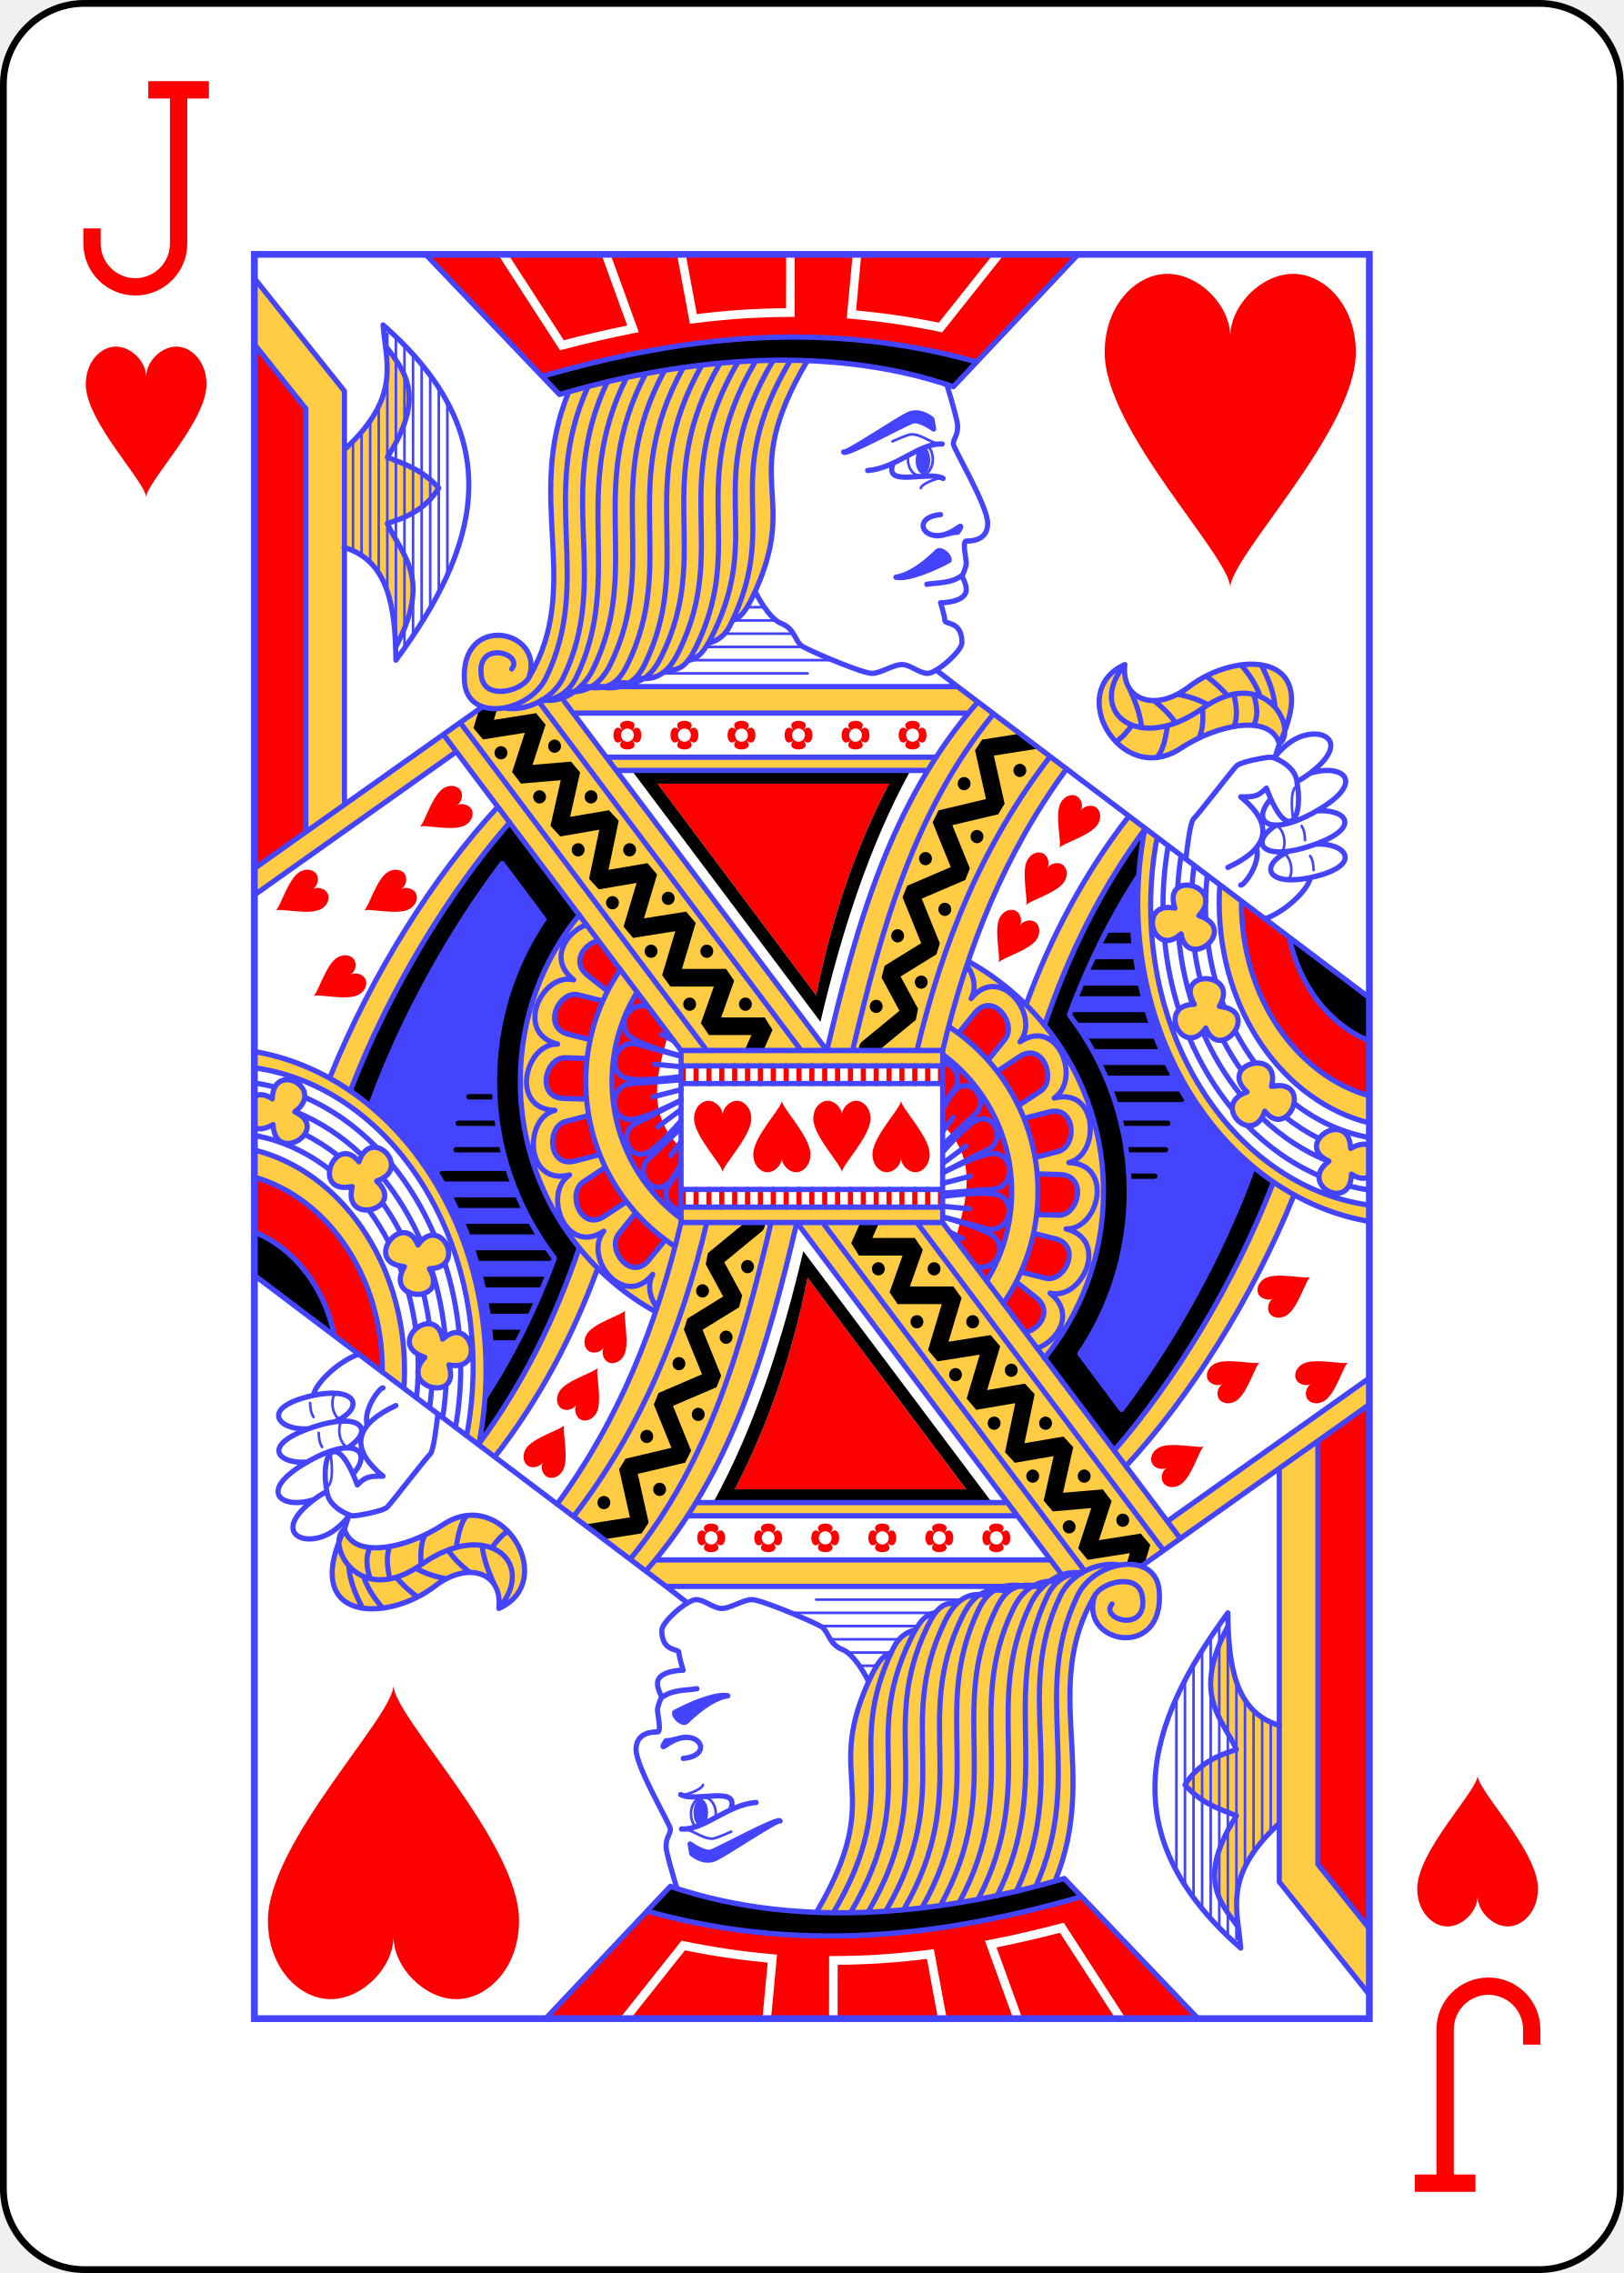
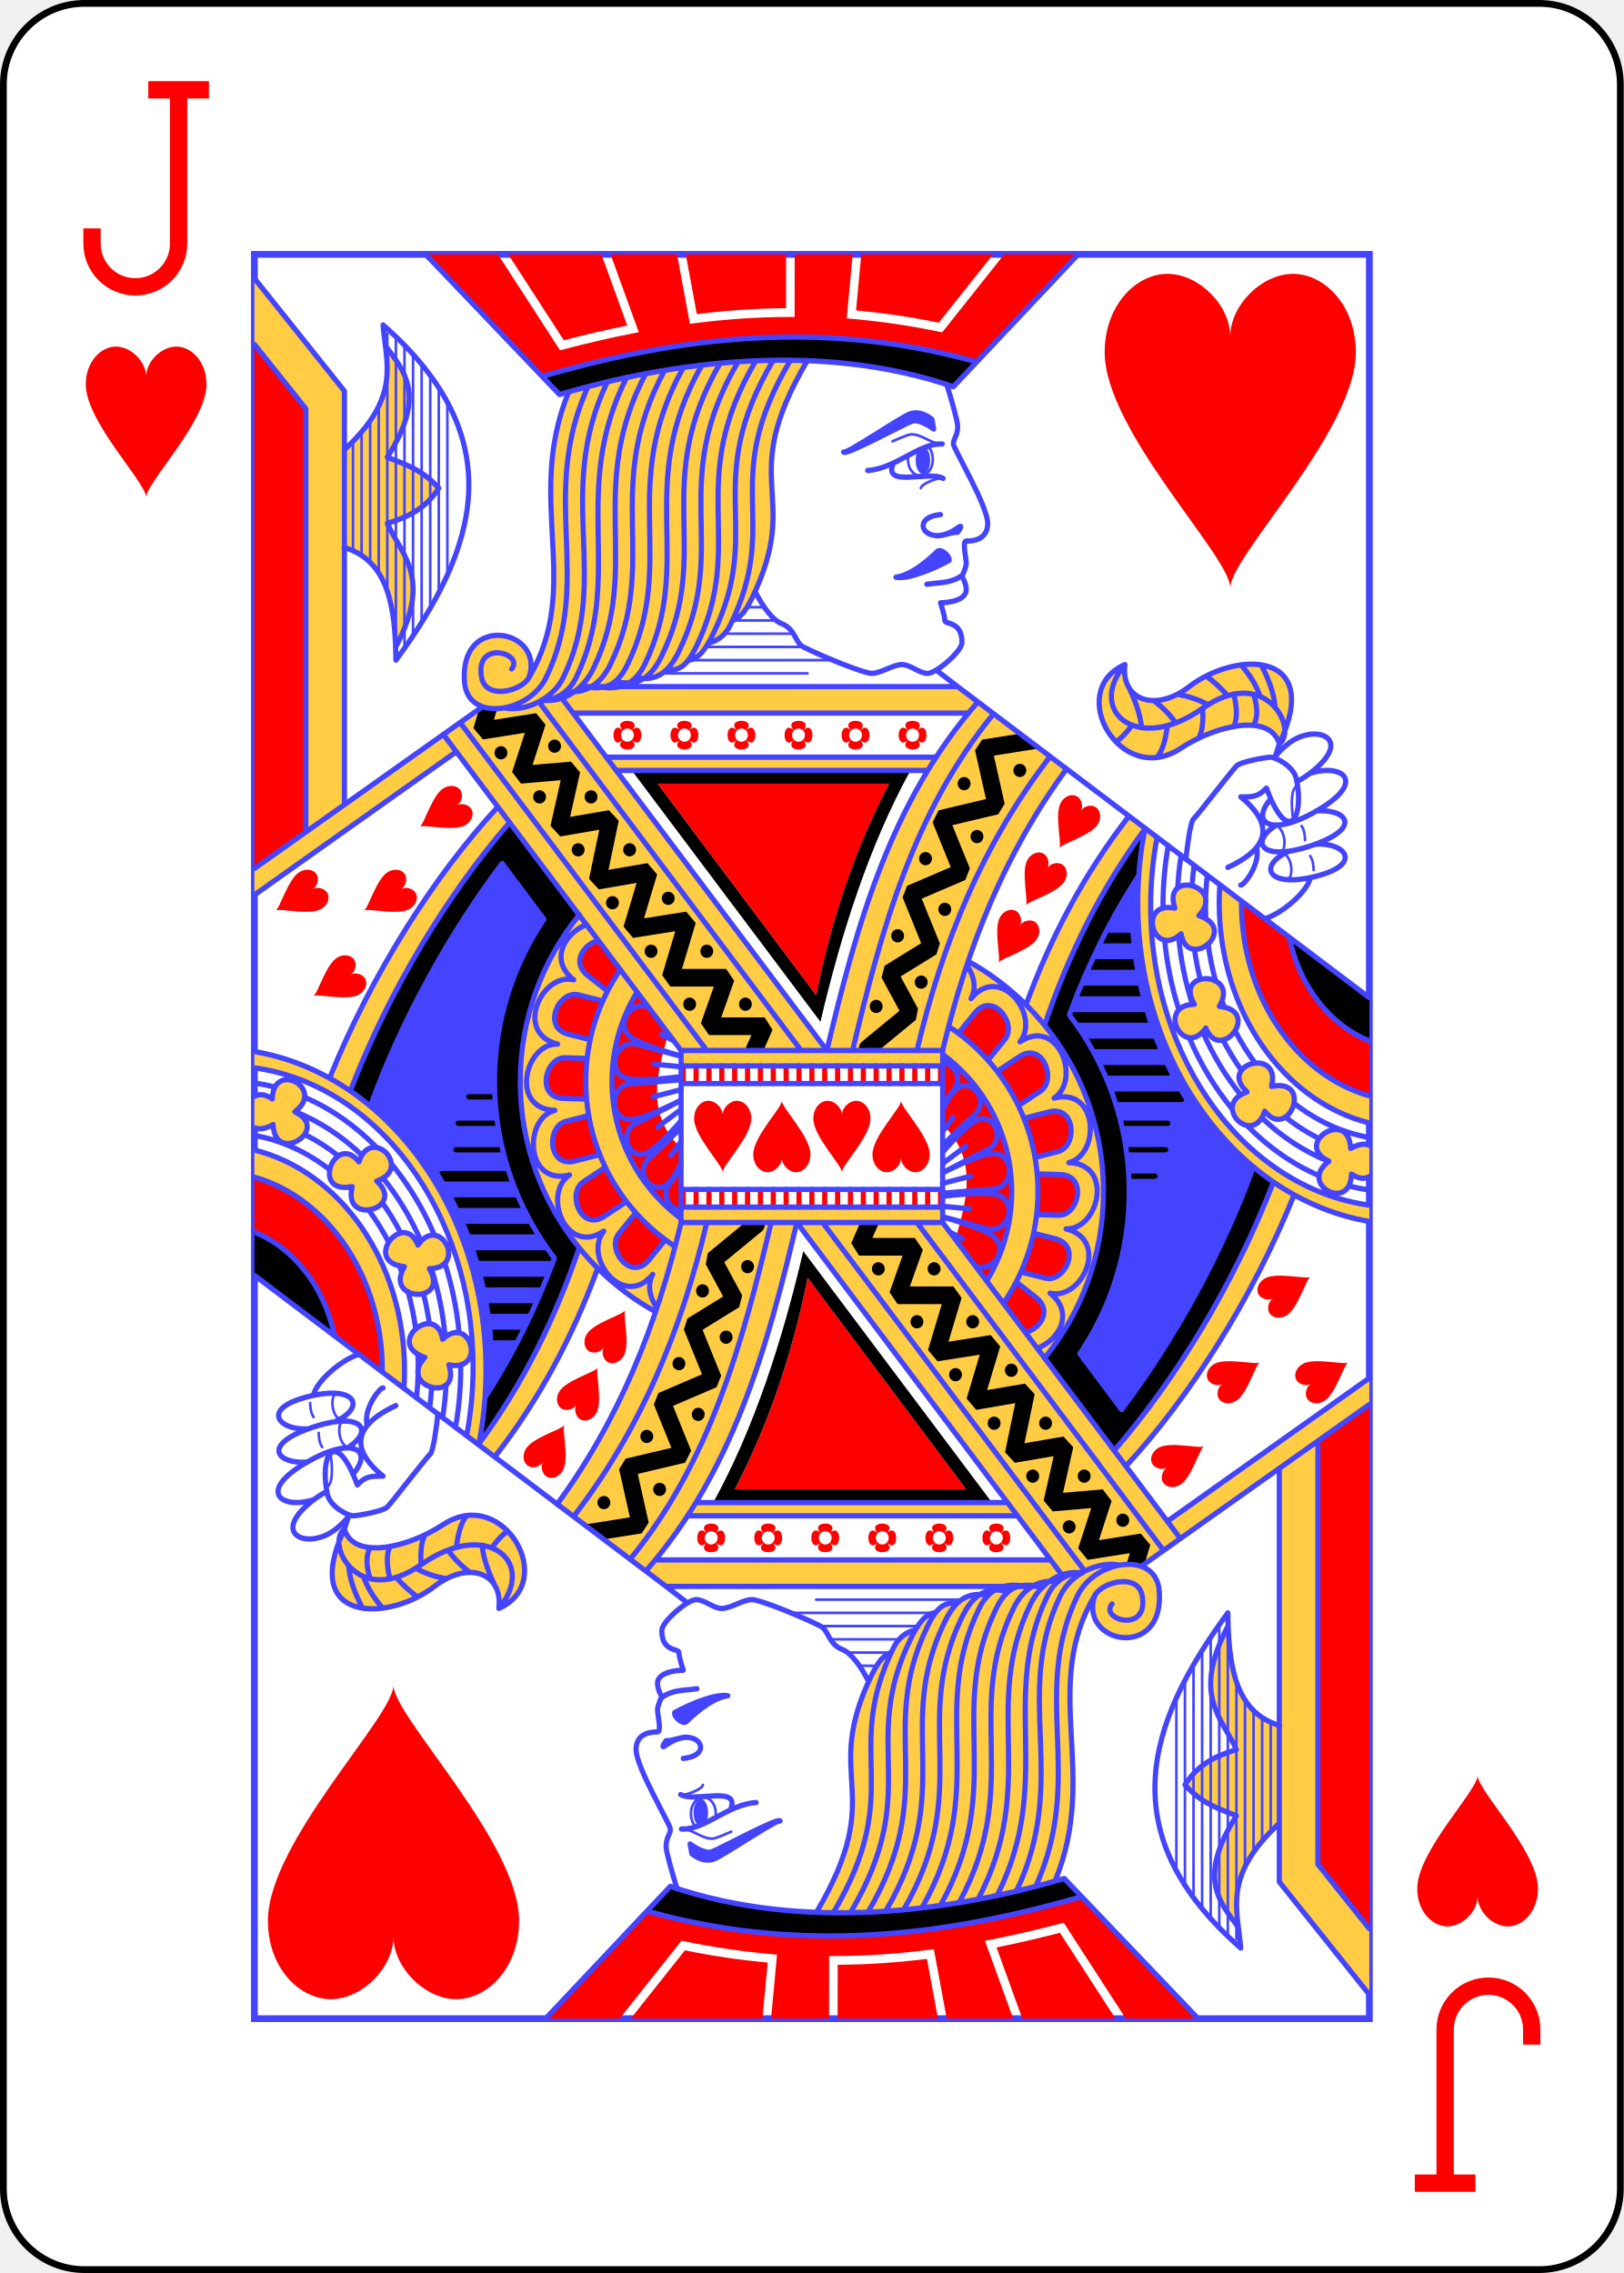
- <svg xmlns="http://www.w3.org/2000/svg" xmlns:xlink="http://www.w3.org/1999/xlink" class="card" face="JH" height="3.5in" preserveAspectRatio="none" viewBox="-120 -168 240 336" width="2.5in">
+ <svg xmlns="http://www.w3.org/2000/svg" xmlns:xlink="http://www.w3.org/1999/xlink" class="card jack" face="JH" height="3.5in" preserveAspectRatio="none" viewBox="-120 -168 240 336" width="2.5in">
  <defs>
+     <symbol id="SHJ" viewBox="-600 -600 1200 1200" preserveAspectRatio="xMinYMid">
+       <path d="M0 -300C0 -400 100 -500 200 -500C300 -500 400 -400 400 -250C400 0 0 400 0 500C0 400 -400 0 -400 -250C-400 -400 -300 -500 -200 -500C-100 -500 0 -400 -0 -300Z" fill="red" />
+     </symbol>
    <symbol id="VHJ" viewBox="-500 -500 1000 1000" preserveAspectRatio="xMinYMid">
      <path d="M50 -460L250 -460M150 -460L150 250A100 100 0 0 1 -250 250L-250 220" stroke="red" stroke-width="80" stroke-linecap="square" stroke-miterlimit="1.5" fill="none" />
-     </symbol>
-     <symbol id="SHJ" viewBox="-600 -600 1200 1200" preserveAspectRatio="xMinYMid">
-       <path d="M0 -300C0 -400 100 -500 200 -500C300 -500 400 -400 400 -250C400 0 0 400 0 500C0 400 -400 0 -400 -250C-400 -400 -300 -500 -200 -500C-100 -500 0 -400 -0 -300Z" fill="red" />
    </symbol>
    <symbol id="HJ6" preserveAspectRatio="none" viewBox="0 0 1300 2000">
      <path stroke="#44F" stroke-linecap="round" stroke-linejoin="round" stroke-width="3" fill="none" d="M115,211.838V336.035M125,201.17V341.484M135,188.605V349.318M145,171.893V361.475M155,90V382.195M165,93.402V455M175,103.035V446.279M185,113.461v318.725M195,124.77V417.176M205,137.234V400.865M215,151.24V383.217M225,167.818V363.498M1202,680c9.809,8.788 7.628,26.84 4,27M1194,649c9.809,8.788 7.628,26.84 4,27M1215,603c-9,5 -4,36 -4,36M1221,648c3.216,4.712 3.826,10.284 4,16M1231,682c3.216,4.712 3.826,10.284 4,16M804,254c-2.915,-2.551 -26.04,5.376 -27,11M803,214c-12,3 -23,-10 -37,-10 -4.123,0 -22,8 -22,8M785.397,217.99c3.635,2.779 5.514,8.267 5.603,14.51 0,10.217 -6.492,18.5 -14.5,18.5 -8.008,0 -14.5,-8.283 -14.5,-18.5 0,-1.545 0.148,-3.046 0.428,-4.48M594.212,400H574.713M608.169,415H557.677M627.874,430h-79.844M639.778,445H526.273M670,460H510M645,475H474.754" />
      <use xlink:href="#SHJ" height="100" width="100" transform="translate(546,1000)scale(1,0.972)rotate(0)translate(-50,-50)" />
      <use xlink:href="#SHJ" height="100" width="100" transform="translate(615,1000)scale(1,0.972)rotate(180)translate(-50,-50)" />
      <use xlink:href="#SHJ" height="75" width="75" transform="translate(883,776)scale(1,0.972)rotate(30)translate(-37,-37)" />
      <use xlink:href="#SHJ" height="75" width="75" transform="translate(915,711)scale(1,0.972)rotate(30)translate(-37,-37)" />
      <use xlink:href="#SHJ" height="75" width="75" transform="translate(954,646)scale(1,0.972)rotate(30)translate(-37,-37)" />
      <use xlink:href="#SHJ" height="75" width="75" transform="translate(220,633)scale(1,0.972)rotate(60)translate(-37,-37)" />
      <use xlink:href="#SHJ" height="75" width="75" transform="translate(155,728)scale(1,0.972)rotate(60)translate(-37,-37)" />
      <use xlink:href="#SHJ" height="75" width="75" transform="translate(52,728)scale(1,0.972)rotate(60)translate(-37,-37)" />
      <use xlink:href="#SHJ" height="75" width="75" transform="translate(96,825)scale(1,0.972)rotate(60)translate(-37,-37)" />
    </symbol>
    <symbol id="HJ5" preserveAspectRatio="none" viewBox="0 0 1300 2000">
      <path stroke="#44F" stroke-linecap="round" stroke-linejoin="round" stroke-width="6" fill="none" d="M497.5,1097.5v-195h305M497.537,920h304.598M497.742,940H802.545M497.5,902.5 220.251,544.105M527.5,902.5 239.883,530.703M637.5,902.5 332.043,507.64M667.5,902.5 360,505M843.545,507.421C742.264,619.634 702.256,759.866 667.5,902.5M861.602,521.114C769.05,630.934 730.857,765.611 697.5,902.5M927.767,569.282C849.253,668.405 802.427,779.685 772.5,902.5M947.112,583.064C874.973,678.686 831.048,785.345 802.5,902.5M1019.446,637.169C967.035,702.845 928.629,773.879 899.905,850.089M1038.706,650.958C986.6,719.514 949.095,793.764 921.435,873.508M832.604,801.554C926.414,852.124 990,950.023 990,1062.5c0,71.656 -25.807,137.396 -68.796,188.75M809.465,875.279c62.645,39.589 104.133,108.649 104.133,187.221 0,47.078 -14.894,90.741 -40.31,126.695M802.617,907.044c48.755,35.02 80.42,91.608 80.42,155.456 0,37.016 -10.643,71.591 -29.089,100.939M410.447,570H795.06M371.695,520H831.344M380,490h440l480,352.653M266.065,512.714 -6.0121561e-5,696.207M235.472,563.812 -1.1326293e-4,726.207M950.477,862.551C994.062,917.828 1020,987.19 1020,1062.5c0,67.984 -21.137,131.121 -57.313,183.425M1299.977,1096.3C1147.335,1070.987 1030,918.871 1030,735c0,-28.79 2.877,-56.801 8.315,-83.669M1299.997,984.664C1200.041,960.596 1124.931,857.962 1124.931,735c0,-6.74 0.226,-13.419 0.669,-20.028M1299.932,953.909C1214.423,930.36 1150.822,841.287 1150.822,735c0,-0.681 0,-1.361 0.01,-2.041M1299.986,891.586c-46.105,-17.787 -81.731,-62.149 -93.344,-117.406M1212.185,1066.42c-49.392,119.253 -123.424,231.132 -195.84,307.033M1188.142,1051.696c-45.752,115.83 -115.542,225.867 -185.645,304.261M1164.817,1034.294c-37.421,100.57 -93.69,197.776 -153.481,274.922M962.382,1246.096l48.757,63.385M1031.014,704.289c-33.188,49.72 -59.544,102.25 -80.73,157.52M422.639,585h362.262M1299.983,1077.842C1156.51,1058.675 1045,914.194 1045,738.805c0,-26.881 2.619,-53.037 7.572,-78.126M1059.399,741.109c0,-0.767 -0.01,-1.536 -0.01,-2.304 0,-23.564 2.119,-46.54 6.143,-68.676M1077.911,856.364c-8.199,-24.991 -13.861,-51.486 -16.611,-79.042M1140.318,969.093c-20.107,-23.635 -37.136,-50.952 -50.307,-81.03M1241.484,1044.486c-31.032,-13.014 -59.491,-32.494 -84.226,-57.078M1299.961,1060.643c-8.078,-1.138 -16.049,-2.695 -23.895,-4.651M1076.515,718.271c0.705,-12.565 2.052,-24.92 4.003,-37.022M1093.71,850.367c-8.155,-24.563 -13.696,-50.687 -16.218,-77.89M1150.033,952.845c-17.576,-21.101 -32.571,-45.235 -44.38,-71.68M1252.671,1028.253c-28.585,-11.096 -54.959,-27.99 -78.135,-49.511M1093.259,715.83c0.527,-7.843 1.323,-15.596 2.375,-23.247M1102.898,822.034c-2.874,-11.182 -5.185,-22.656 -6.892,-34.376M1150.821,924.939c-7.863,-10.799 -15.053,-22.307 -21.494,-34.431M1241.453,1002.431c-13.808,-6.724 -26.972,-14.931 -39.349,-24.455M1109.122,731.535c0.214,-9.441 0.844,-18.759 1.869,-27.929M1109.07,734.342c0.013,-0.937 0.03,-1.872 0.051,-2.807M1109.364,753.225c-0.215,-4.774 -0.325,-9.582 -0.325,-14.42 0,-1.491 0.01,-2.978 0.031,-4.463M1120.842,824.075c-3.907,-13.663 -6.901,-27.827 -8.896,-42.388M1131.024,853.653c-1.021,-2.518 -2.009,-5.058 -2.965,-7.619M1166.911,916.882c-8.722,-11.416 -16.618,-23.738 -23.575,-36.833M1189.878,942.971c-1.163,-1.145 -2.316,-2.305 -3.459,-3.477M1299.975,1001.212c-32.013,-5.54 -61.824,-19.135 -87.925,-38.996M1125.046,852.422c24.758,-39.989 -53.606,-42.759 -29.062,-2.32 -45.25,0.959 -12.431,62.742 13.338,26.872 16.589,40.725 65.921,-19.527 15.724,-24.551v0M1101.157,749.593c32.722,-33.783 -43.244,-53.216 -27.897,-8.47 -44.412,-8.721 -25.537,58.643 7.295,29.099 7.514,43.327 68.57,-5.007 20.602,-20.629v0M1185.914,943.233c11.993,-45.477 -63.761,-25.231 -28.472,6.272 -42.995,14.138 6.443,63.636 20.608,21.802 27.764,34.101 57.339,-37.936 7.864,-28.074v0M1300.135,1010.069c-5.027,-2.306 -12.268,-1.873 -21.939,3.425 -2.191,-46.981 -68.392,-4.957 -25.283,14.519 -36.78,26.376 25.223,58.779 26.195,14.622 8.812,5.811 15.89,5.757 20.947,2.654M802.345,1041.284C814.637,1035.196 839.543,1023.429 855,1020c31.902,-7.076 33.675,38.555 5,40 -14.795,0.745 -43.333,3.13 -57.139,4.316M802.259,1053.185 835,1045M803.002,1017.227c8.416,-9.361 23.833,-25.793 34.759,-33.279C861.51,967.674 877.964,1004.39 855,1015c-15.996,7.391 -51.487,25.46 -51.487,25.46M802.641,1030.533l26.991,-19.574M802.801,968.572c3.872,-6.98 7.984,-13.67 11.743,-18.34 18.053,-22.427 44.389,7.991 25.456,24.767 -9.832,8.712 -28.329,26.23 -37.107,34.582M802.562,994.168l11.982,-15.727M802.681,916.238c12.411,0.879 23.559,16.505 13.283,30.13 -3.496,4.635 -8.31,11.292 -13.193,18.135M803.208,1067.804c13.221,-1.659 41.624,-4.727 57.747,-2.804 32.447,3.87 19.033,47.521 -8.507,39.404 -12.405,-3.656 -35.107,-9.597 -49.603,-13.339M803.117,1079.149l30.698,2.832M802.825,1091.431c13.122,3.413 40.07,10.939 54.14,18.569 25.829,14.005 5.327,44.21 -15.498,37.286M811.199,1108.508l14.273,7.253M820.822,883.013 840,860c20.833,-25 50,12 35,30l-19.533,23.44M866.115,926.176l25.888,-16.661c27.365,-17.612 44.11,26.426 24.407,39.106l-25.561,16.451M897.437,979.424l28.981,-7.228c31.576,-7.875 33.267,39.208 10.533,44.878l-26.668,6.651M912.772,1042.408l26.792,0.774c32.529,0.939 21.451,46.732 -1.97,46.056l-25.527,-0.737M908.372,1109.736l25.375,6.172c31.621,7.691 11.251,50.174 -11.516,44.636l-28.376,-6.902M888.39,1164.961l23.151,17.706c19.226,14.704 4.377,35.449 -12.153,39.257M830.621,805.888c8.311,11.194 11.712,25.644 4.933,37.823 33.98,-40.776 81.551,19.572 57.086,48.931 44.633,-28.725 71.944,43.101 39.808,63.783 51.501,-12.844 54.259,63.95 17.179,73.198 53.056,1.532 34.986,76.221 -3.214,75.118 51.574,12.544 18.351,81.835 -18.782,72.803 29.402,22.486 9.944,53.634 -14.821,62.553M-4.1946769e-5,27.174 105,155v468.153M-2.8273735e-4,101.956 60,175v479.351M105.543,220.9C171.888,160.995 153.134,122.459 150,80 301.153,208.774 259.829,334.773 165,460 164.269,400.691 156.82,347.161 104.534,332.203M153.067,103.994C175.411,132.999 200.6,160.301 155,230c20.188,7.868 40.478,13.66 60,35 -15.899,24.348 -37.565,33.206 -60,40 17.25,36.869 52.183,61.332 9.939,139.946M1086.039,685.554c1.723,-14.747 5.189,-42.096 8.961,-45.554 5.241,-4.806 44.331,-54.331 50,-60 5,-5 35,-10 40,-10 5,0 26.73,9.531 30,25 9.58,45.312 -10.243,75.366 -35,10 -10,10 -15,10 -30,10 42.719,33.895 28.888,60.209 -15,80M1189.832,569.83c3.706,-4.796 8.718,-9.813 15.168,-14.83 30.749,-23.916 77.015,-7.611 30,30 -6.876,5.501 -13.279,9.583 -19.093,12.442M1230.967,588.235c37.403,-11.47 66.809,9.201 8.431,42.197 -55.596,31.424 -78.104,13.095 -54.412,-13.083M1238.093,630.92c34.281,-2.653 54.672,18.516 -2.566,38.272 -59.976,20.701 -76.954,-1.871 -43.853,-22.363M1237.496,668.581c34.149,-2.052 55.895,22.657 0.33,36.419 -57.162,14.158 -68.359,-12.308 -31.514,-28.411M1177.822,753.311c22.272,-6.892 50.557,-31.936 53.306,-46.624M1168.572,672.596C1173.451,691.931 1152.688,716.343 1150,715M1015,465c-5,40 35,55 75,25 53.815,-40.361 157.09,-42.075 105,65 -10,-35 -72.804,-22.126 -115,5 -70,45 -135,-65 -65,-95v0M1015,465c-45.453,52.655 14.216,101.957 90,50 74.272,-50.92 112.522,23.688 90,40l-5,15M1173.827,465.278c8.656,16.019 15.13,32.113 16.274,48.388M1150.351,465.31c9.92,11.142 17.946,22.907 22.308,35.877M1109.891,477.966c9.181,6.823 17.741,14.141 24.698,22.411M1076.353,498.61c12.964,2.473 25.084,6.156 35.631,12.093M1049.006,506.018c9.893,7.502 18.578,15.684 25.119,25.074M1019.799,491.34c7.391,15.133 13.117,30.231 14.738,45.244M1165.015,533.965c5.593,-10.021 4.31,-21.725 0.053,-35.11M1141.958,535.465c4.67,-10.081 3.388,-22.601 0.018,-37.077M1101.143,548.336c4.647,-8.761 5.254,-20.122 4.457,-33.296M1052.281,570.456c7.156,-8.408 10.151,-21.051 12.291,-36.07M1004.527,552.513c6.741,-4.077 12.714,-10.692 18.646,-18.784M807.137,147.068C812.881,165.269 820,189.034 820,195c0,11.18 -5,13.128 -5,20 0,5 40,70 40,90 0,20 -20,20 -25,20 -5,0 0,20 0,25 0,5 -5,15 -5,15 0,0 5,7.929 5,15 0,15 -30,15 -30,15 0,0 5,15 5,20 0,5 20,0 20,25 0,10 -30,35 -40,35 -10,0 -20,-10 -30,-10 -10,0 -25,10 -35,10 -10,0 -61.026,-20.513 -80,-30 -10,-5 -8.577,-19.972 -25.6,-26.568 -10.395,-4.028 -21.739,-19.195 -30.499,-36.124M800,295c-39.021,3.503 -15.755,40.282 20,15 8.165,-5.773 0,5 0,5 -9.083,0 -18.017,4.731 -25,4M748,366c20.005,-2.569 42.801,-23.897 48,-29 4.093,-4.017 14.922,4.34 14,10 -19.782,10.298 -48.043,21.628 -62,19M784,374c14.112,-2.18 28.148,-0.782 41,-10M687,224c2.047,3.471 65.668,-38.846 77,-43 13.905,-5.097 26.594,6.692 26,6l2,11c0,0 -16.409,-11.864 -25,-9 -9,3 -78.944,40.146 -80,35v0M715,245c33.347,-2.168 60.226,-31.538 87,-30M744.96,236.788C732.526,265.243 785.724,244.615 803,254M820,490 795.107,471.33M366.449,156.054C314.555,278.493 383.861,375.085 320,480c-9.532,15.66 -50,25 -55,0 -8.825,-44.126 50.246,-27.892 35,-10M388.831,150.202C331.019,274.733 395.788,368.424 340,480c-20,40 -91.159,51.01 -95,5 -6.657,-79.736 95,-60 75,-5M411.713,144.176C348.907,271.727 416.684,366.631 360,480c-12.344,24.689 -44.178,38.333 -67.644,34.343M434.146,139.286C366.706,269.312 432.407,365.187 375,480c-8.547,17.094 -22.772,24.414 -38.504,25.976M456.348,135.077C385.291,266.556 453.018,353.963 395,470c-12.344,24.689 -36.535,38.99 -60,35M478.348,131.421C404.032,264.677 473.553,347.894 415,465c-11.864,23.728 -30.051,33.243 -52.279,30.405M500.279,128.004C422.838,263.261 494.052,346.896 435,465c-12.344,24.689 -26.535,28.99 -50,25M521.683,125.573C441.982,262.263 514.405,346.19 455,465c-12.344,24.689 -31.535,28.99 -55,25M543.015,123.306C461.18,261.181 534.732,335.535 475,455c-12.344,24.689 -26.535,33.99 -50,30M563.984,121.683C480.602,260.56 554.966,330.067 495,450c-12.344,24.689 -26.535,33.99 -50,30M584.581,120.692C500.248,260.213 575.109,324.783 515,445c-10.357,20.714 -18.493,27.076 -34.703,26.232M605,120c-85,140 -9.792,189.584 -70,310 -9.215,18.429 -16.672,28.284 -29.621,30.438M625,120c-85,140 -9.792,179.584 -70,300 -6.153,12.306 -15.249,18.305 -25.732,20.732M644.623,120.621C560.237,260.029 640.119,269.762 580,390c-7.445,14.891 -13.743,22.365 -22.718,25.077M335.618,138.234C473.659,99.833 647.925,69.077 841.926,121.819M199.648,1.2820655e-4 355.703,158.855C484.175,122.112 658.575,97.858 815,150L960.455,-4.1127205e-4" />
    </symbol>
    <symbol id="HJ4" preserveAspectRatio="none" viewBox="0 0 1300 2000">
      <path fill="black" d="M632.881,93.754C522.32,93.231 421.894,114.266 335.619,138.322l20.084,20.533C484.175,122.112 658.575,97.858 815,150l26.967,-28.018C769.201,102.143 699.217,94.068 632.881,93.754Zm-366.957,418.852 -3.684,2.355 -6.799,22.098 11.08,12.824 48.814,-7.51 -14.822,44.465 10.316,13.127 46.346,-3.861 -11.92,51.648 11.389,12.111 45.498,-7.582 -11.92,55.623 11.422,11.959 44.039,-7.34 -15.242,49.535 11.08,12.824 49.227,-7.574 -15.307,49.75L485,830h50.723L520.602,871.582 530,885h49.471l-7.816,17.195 21.777,0.42 10.672,-23.477L595,865H544.277L559.398,823.418 550,810h-51.459l16.018,-52.059 -11.08,-12.824 -49.227,7.574 15.307,-49.75 -11.203,-12.805 -45.498,7.582 11.92,-55.623 -11.422,-11.959 -45.25,7.541 11.639,-50.43 -10.574,-12.213 -44.889,3.74 15.205,-45.613 -11.008,-13.045 -49.227,7.574 3.77,-12.25zm627.301,30.627 -44.746,6.885 -8.223,12.131 12.752,55.256 -55.256,12.752 -6.982,13.59 21.154,50.77 -50.77,21.154 -5.385,13.076 21.676,52.025 -42.59,25.555 -3.598,13.43 20.896,37.615 -43.4,34.721c-3.111,2.398 -4.416,6.261 -3.707,9.861l22.803,0.473 43.396,-34.717 2.496,-12.664 -20.303,-36.547 41.705,-25.023 4.086,-12.42 -21.154,-50.77 50.77,-21.154 5.385,-13.076 -20.447,-49.072 53.465,-12.338 7.496,-11.992 -12.578,-54.506 52.484,-8.076zM350,550a7.5,7.5 0 0 0 -7.5,7.5 7.5,7.5 0 0 0 7.5,7.5 7.5,7.5 0 0 0 7.5,-7.5 7.5,7.5 0 0 0 -7.5,-7.5zm-62.5,7.5a7.5,7.5 0 0 0 -7.5,7.5 7.5,7.5 0 0 0 7.5,7.5 7.5,7.5 0 0 0 7.5,-7.5 7.5,7.5 0 0 0 -7.5,-7.5zm605,20a7.5,7.5 0 0 0 -7.5,7.5 7.5,7.5 0 0 0 7.5,7.5 7.5,7.5 0 0 0 7.5,-7.5 7.5,7.5 0 0 0 -7.5,-7.5zM440,585 660,870C684.379,769.032 716.858,670.131 765,585Zm387.5,7.5a7.5,7.5 0 0 0 -7.5,7.5 7.5,7.5 0 0 0 7.5,7.5 7.5,7.5 0 0 0 7.5,-7.5 7.5,7.5 0 0 0 -7.5,-7.5zM470,600h270c-40,75 -67.501,154.549 -85,240zm-137.5,7.5a7.5,7.5 0 0 0 -7.5,7.5 7.5,7.5 0 0 0 7.5,7.5 7.5,7.5 0 0 0 7.5,-7.5 7.5,7.5 0 0 0 -7.5,-7.5zm60,0a7.5,7.5 0 0 0 -7.5,7.5 7.5,7.5 0 0 0 7.5,7.5 7.5,7.5 0 0 0 7.5,-7.5 7.5,7.5 0 0 0 -7.5,-7.5zm646.01,43.645C986.6,719.514 949.094,793.765 921.199,873.486 964.096,924.86 990,990.71 990,1062.5c0,71.656 -25.806,137.396 -68.666,188.766l80.898,104.387c70.368,-78.089 140.157,-188.125 185.936,-304.125 -8.049,-5.395 -15.882,-11.065 -23.428,-17.227 -37.346,100.564 -93.612,197.77 -153.502,275.049l-48.703,-63.338C998.863,1193.622 1020,1130.484 1020,1062.5c0,-4.859 -0.112,-9.692 -0.326,-14.5H1050a3,3 0 1 0 0,-6h-30.65c-0.51,-8.084 -1.33,-16.084 -2.428,-24H1062.5a3,3 0 1 0 0,-6h-46.465c-1.28,-8.1 -2.853,-16.106 -4.727,-24H1065a3,3 0 1 0 0,-6h-55.182c-1.829,-7.093 -3.889,-14.097 -6.182,-21H1080a6.001,6.001 0 0 0 4.396,-1.834c-2.162,-3.343 -4.264,-6.739 -6.33,-10.166h-78.68c-2.293,-6.086 -4.769,-12.087 -7.414,-18H1065a6.001,6.001 0 0 0 2.568,-0.545c-2,-3.775 -3.94,-7.594 -5.826,-11.455h-75.436c-3.036,-6.105 -6.254,-12.109 -9.658,-18h76.848c-1.696,-3.961 -3.331,-7.962 -4.908,-12h-79.219c-3.905,-6.137 -8.019,-12.135 -12.316,-18h84.978c-1.337,-3.965 -2.6,-7.972 -3.822,-12h-86.6c2.314,-6.035 4.68,-12.038 7.121,-18h74.453c-1.013,-3.974 -1.972,-7.973 -2.873,-12h-66.547c2.582,-6.036 5.224,-12.039 7.945,-18h54.992c-0.71,-3.978 -1.367,-7.978 -1.967,-12h-47.416c2.878,-6.037 5.824,-12.04 8.855,-18h36.262c-0.422,-3.982 -0.79,-7.982 -1.103,-12h-28.904c11.729,-22.086 24.556,-43.65 38.629,-64.703 1.34,-18.056 3.772,-35.746 7.453,-53.152zM842.5,652.5a7.5,7.5 0 0 0 -7.5,7.5 7.5,7.5 0 0 0 7.5,7.5 7.5,7.5 0 0 0 7.5,-7.5 7.5,7.5 0 0 0 -7.5,-7.5zm-465,15a7.5,7.5 0 0 0 -7.5,7.5 7.5,7.5 0 0 0 7.5,7.5 7.5,7.5 0 0 0 7.5,-7.5 7.5,7.5 0 0 0 -7.5,-7.5zm60,0a7.5,7.5 0 0 0 -7.5,7.5 7.5,7.5 0 0 0 7.5,7.5 7.5,7.5 0 0 0 7.5,-7.5 7.5,7.5 0 0 0 -7.5,-7.5zm345,10a7.5,7.5 0 0 0 -7.5,7.5 7.5,7.5 0 0 0 7.5,7.5 7.5,7.5 0 0 0 7.5,-7.5 7.5,7.5 0 0 0 -7.5,-7.5zm-300,45a7.5,7.5 0 0 0 -7.5,7.5 7.5,7.5 0 0 0 7.5,7.5 7.5,7.5 0 0 0 7.5,-7.5 7.5,7.5 0 0 0 -7.5,-7.5zm-65,5a7.5,7.5 0 0 0 -7.5,7.5 7.5,7.5 0 0 0 7.5,7.5 7.5,7.5 0 0 0 7.5,-7.5 7.5,7.5 0 0 0 -7.5,-7.5zM805,735a7.5,7.5 0 0 0 -7.5,7.5 7.5,7.5 0 0 0 7.5,7.5 7.5,7.5 0 0 0 7.5,-7.5 7.5,7.5 0 0 0 -7.5,-7.5zm-55,30a7.5,7.5 0 0 0 -7.5,7.5 7.5,7.5 0 0 0 7.5,7.5 7.5,7.5 0 0 0 7.5,-7.5 7.5,7.5 0 0 0 -7.5,-7.5zm456.824,9.256c11.444,55.19 47.068,99.532 93.176,117.316V842.658c-31.005,-22.779 -62.007,-45.556 -93.176,-68.402zM462.5,782.5a7.5,7.5 0 0 0 -7.5,7.5 7.5,7.5 0 0 0 7.5,7.5 7.5,7.5 0 0 0 7.5,-7.5 7.5,7.5 0 0 0 -7.5,-7.5zm65,0a7.5,7.5 0 0 0 -7.5,7.5 7.5,7.5 0 0 0 7.5,7.5 7.5,7.5 0 0 0 7.5,-7.5 7.5,7.5 0 0 0 -7.5,-7.5zm250,35a7.5,7.5 0 0 0 -7.5,7.5 7.5,7.5 0 0 0 7.5,7.5 7.5,7.5 0 0 0 7.5,-7.5 7.5,7.5 0 0 0 -7.5,-7.5zm-270,25a7.5,7.5 0 0 0 -7.5,7.5 7.5,7.5 0 0 0 7.5,7.5 7.5,7.5 0 0 0 7.5,-7.5 7.5,7.5 0 0 0 -7.5,-7.5zm65,0a7.5,7.5 0 0 0 -7.5,7.5 7.5,7.5 0 0 0 7.5,7.5 7.5,7.5 0 0 0 7.5,-7.5 7.5,7.5 0 0 0 -7.5,-7.5zM725,845a7.5,7.5 0 0 0 -7.5,7.5 7.5,7.5 0 0 0 7.5,7.5 7.5,7.5 0 0 0 7.5,-7.5 7.5,7.5 0 0 0 -7.5,-7.5z" />
    </symbol>
    <symbol id="HJ3" preserveAspectRatio="none" viewBox="0 0 1300 2000">
      <path fill="#44F" d="M1011.237,1309.349l-48.703,-63.338C998.863,1193.621 1020,1130.484 1020,1062.5 1020,987.19 994.062,917.828 950.38,862.18 971.47,806.539 997.826,754.009 1031.065,704.168 1030.377,714.251 1030,724.574 1030,735c0,123.54 52.969,232.746 134.421,299.04 -37.026,100.824 -93.294,198.03 -153.184,275.308zM748,366c20.005,-2.569 42.801,-23.897 48,-29 4.093,-4.017 14.922,4.34 14,10 -19.782,10.298 -48.043,21.628 -62,19M687,224c2.047,3.471 65.668,-38.846 77,-43 13.905,-5.097 26.594,6.692 26,6l2,11c0,0 -16.409,-11.864 -25,-9 -9,3 -78.944,40.146 -80,35zM788,233.5a8.5,15.5 0 0 1 -8.5,15.5 8.5,15.5 0 0 1 -8.5,-15.5 8.5,15.5 0 0 1 8.5,-15.5 8.5,15.5 0 0 1 8.5,15.5z" />
    </symbol>
    <symbol id="HJ2" preserveAspectRatio="none" viewBox="0 0 1300 2000">
      <path fill="red" d="M199.648,0 355.703,158.855C484.175,122.112 658.575,97.858 815,150L960.455,0h-86.256l-72.256,88.408 -2.959,-0.604C763.777,80.62 729.266,75.896 695.65,72.996L690.621,72.562 697.58,0h-67.604l-0.084,70.975 -4.998,-0.006c-38.885,-0.036 -76.4,2.699 -112.475,7.174L507.771,78.721 492.77,0h-77.479l32.893,88.25 -5.828,1.102C413.491,94.812 385.997,101.171 359.809,107.875l-3.436,0.881L283.979,0Zm96.344,0 64.801,97.352c23.534,-5.972 48.189,-11.616 73.916,-16.621L404.617,0Zm206.957,0 12.902,67.705c33.443,-3.997 68.149,-6.47 104.053,-6.654L619.977,0Zm204.674,0 -6.092,63.533c31.424,2.872 63.623,7.331 96.459,13.91L861.283,0ZM0,101.957V696.488L60,654.352V175Zm434.898,426.797c-6.16,0 -12.292,3.65 -5.287,10.936a7.5,7.5 0 0 1 5.287,-2.186 7.5,7.5 0 0 1 5.287,2.188c7.006,-7.286 0.873,-10.938 -5.287,-10.938zm5.287,10.938c-0.102,0.106 -0.179,0.205 -0.287,0.312 0.108,-0.108 0.208,-0.185 0.314,-0.287a7.5,7.5 0 0 0 -0.027,-0.025zm0.027,0.025a7.5,7.5 0 0 1 2.186,5.287 7.5,7.5 0 0 1 -2.188,5.287c14.572,14.012 14.573,-24.584 0.002,-10.574zm-0.002,10.574c-0.106,-0.102 -0.205,-0.179 -0.312,-0.287 0.108,0.108 0.185,0.208 0.287,0.314a7.5,7.5 0 0 0 0.025,-0.027zm-0.025,0.027a7.5,7.5 0 0 1 -5.287,2.186 7.5,7.5 0 0 1 -5.287,-2.188c-14.012,14.572 24.584,14.573 10.574,0.002zm-10.574,-0.002c0.102,-0.106 0.179,-0.205 0.287,-0.312 -0.108,0.108 -0.208,0.185 -0.314,0.287a7.5,7.5 0 0 0 0.027,0.025zm-0.027,-0.025a7.5,7.5 0 0 1 -2.186,-5.287 7.5,7.5 0 0 1 2.188,-5.287c-14.572,-14.012 -14.573,24.584 -0.002,10.574zm0.002,-10.574c0.106,0.102 0.205,0.179 0.312,0.287 -0.108,-0.108 -0.185,-0.208 -0.287,-0.314a7.5,7.5 0 0 0 -0.025,0.027zm71.816,-10.963c-6.16,0 -12.292,3.65 -5.287,10.936a7.5,7.5 0 0 1 5.287,-2.186 7.5,7.5 0 0 1 5.287,2.188c7.006,-7.286 0.873,-10.938 -5.287,-10.938zm5.287,10.938c-0.102,0.106 -0.179,0.205 -0.287,0.312 0.108,-0.108 0.208,-0.185 0.314,-0.287a7.5,7.5 0 0 0 -0.027,-0.025zm0.027,0.025a7.5,7.5 0 0 1 2.186,5.287 7.5,7.5 0 0 1 -2.188,5.287c14.572,14.012 14.573,-24.584 0.002,-10.574zm-0.002,10.574c-0.106,-0.102 -0.205,-0.179 -0.312,-0.287 0.108,0.108 0.185,0.208 0.287,0.314a7.5,7.5 0 0 0 0.025,-0.027zm-0.025,0.027a7.5,7.5 0 0 1 -5.287,2.186 7.5,7.5 0 0 1 -5.287,-2.188c-14.012,14.572 24.584,14.573 10.574,0.002zm-10.574,-0.002c0.102,-0.106 0.179,-0.205 0.287,-0.312 -0.108,0.108 -0.208,0.185 -0.314,0.287a7.5,7.5 0 0 0 0.027,0.025zm-0.027,-0.025a7.5,7.5 0 0 1 -2.186,-5.287 7.5,7.5 0 0 1 2.188,-5.287c-14.572,-14.012 -14.573,24.584 -0.002,10.574zm0.002,-10.574c0.106,0.102 0.205,0.179 0.312,0.287 -0.108,-0.108 -0.185,-0.208 -0.287,-0.314a7.5,7.5 0 0 0 -0.025,0.027zm71.816,-10.963c-6.16,0 -12.292,3.65 -5.287,10.936a7.5,7.5 0 0 1 5.287,-2.186 7.5,7.5 0 0 1 5.287,2.188c7.006,-7.286 0.873,-10.938 -5.287,-10.938zm5.287,10.938c-0.102,0.106 -0.179,0.205 -0.287,0.312 0.108,-0.108 0.208,-0.185 0.314,-0.287a7.5,7.5 0 0 0 -0.027,-0.025zm0.027,0.025a7.5,7.5 0 0 1 2.186,5.287 7.5,7.5 0 0 1 -2.188,5.287c14.572,14.012 14.573,-24.584 0.002,-10.574zm-0.002,10.574c-0.106,-0.102 -0.205,-0.179 -0.312,-0.287 0.108,0.108 0.185,0.208 0.287,0.314a7.5,7.5 0 0 0 0.025,-0.027zm-0.025,0.027a7.5,7.5 0 0 1 -5.287,2.186 7.5,7.5 0 0 1 -5.287,-2.188c-14.012,14.572 24.584,14.573 10.574,0.002zm-10.574,-0.002c0.102,-0.106 0.179,-0.205 0.287,-0.312 -0.108,0.108 -0.208,0.185 -0.314,0.287a7.5,7.5 0 0 0 0.027,0.025zm-0.027,-0.025a7.5,7.5 0 0 1 -2.186,-5.287 7.5,7.5 0 0 1 2.188,-5.287c-14.572,-14.012 -14.573,24.584 -0.002,10.574zm0.002,-10.574c0.106,0.102 0.205,0.179 0.312,0.287 -0.108,-0.108 -0.185,-0.208 -0.287,-0.314a7.5,7.5 0 0 0 -0.025,0.027zm71.814,-10.963c-6.16,0 -12.292,3.65 -5.287,10.936a7.5,7.5 0 0 1 5.287,-2.186 7.5,7.5 0 0 1 5.287,2.188c7.006,-7.286 0.873,-10.938 -5.287,-10.938zm5.287,10.938c-0.102,0.106 -0.179,0.205 -0.287,0.312 0.108,-0.108 0.208,-0.185 0.314,-0.287a7.5,7.5 0 0 0 -0.027,-0.025zm0.027,0.025a7.5,7.5 0 0 1 2.186,5.287 7.5,7.5 0 0 1 -2.188,5.287c14.572,14.012 14.573,-24.584 0.002,-10.574zm-0.002,10.574c-0.106,-0.102 -0.205,-0.179 -0.312,-0.287 0.108,0.108 0.185,0.208 0.287,0.314a7.5,7.5 0 0 0 0.025,-0.027zm-0.025,0.027a7.5,7.5 0 0 1 -5.287,2.186 7.5,7.5 0 0 1 -5.287,-2.188c-14.012,14.572 24.584,14.573 10.574,0.002zm-10.574,-0.002c0.102,-0.106 0.179,-0.205 0.287,-0.312 -0.108,0.108 -0.208,0.185 -0.314,0.287a7.5,7.5 0 0 0 0.027,0.025zm-0.027,-0.025a7.5,7.5 0 0 1 -2.186,-5.287 7.5,7.5 0 0 1 2.188,-5.287c-14.572,-14.012 -14.573,24.584 -0.002,10.574zm0.002,-10.574c0.106,0.102 0.205,0.179 0.312,0.287 -0.108,-0.108 -0.185,-0.208 -0.287,-0.314a7.5,7.5 0 0 0 -0.025,0.027zm71.816,-10.963c-6.16,0 -12.292,3.65 -5.287,10.936a7.5,7.5 0 0 1 5.287,-2.186 7.5,7.5 0 0 1 5.287,2.188c7.006,-7.286 0.873,-10.938 -5.287,-10.938zm5.287,10.938c-0.102,0.106 -0.179,0.205 -0.287,0.312 0.108,-0.108 0.208,-0.185 0.314,-0.287a7.5,7.5 0 0 0 -0.027,-0.025zm0.027,0.025a7.5,7.5 0 0 1 2.186,5.287 7.5,7.5 0 0 1 -2.188,5.287c14.572,14.012 14.573,-24.584 0.002,-10.574zm-0.002,10.574c-0.106,-0.102 -0.205,-0.179 -0.312,-0.287 0.108,0.108 0.185,0.208 0.287,0.314a7.5,7.5 0 0 0 0.025,-0.027zm-0.025,0.027a7.5,7.5 0 0 1 -5.287,2.186 7.5,7.5 0 0 1 -5.287,-2.188c-14.012,14.572 24.584,14.573 10.574,0.002zm-10.574,-0.002c0.102,-0.106 0.179,-0.205 0.287,-0.312 -0.108,0.108 -0.208,0.185 -0.314,0.287a7.5,7.5 0 0 0 0.027,0.025zm-0.027,-0.025a7.5,7.5 0 0 1 -2.186,-5.287 7.5,7.5 0 0 1 2.188,-5.287c-14.572,-14.012 -14.573,24.584 -0.002,10.574zm0.002,-10.574c0.106,0.102 0.205,0.179 0.312,0.287 -0.108,-0.108 -0.185,-0.208 -0.287,-0.314a7.5,7.5 0 0 0 -0.025,0.027zm71.814,-10.963c-6.16,0 -12.292,3.65 -5.287,10.936a7.5,7.5 0 0 1 5.287,-2.186 7.5,7.5 0 0 1 5.287,2.188c7.006,-7.286 0.873,-10.938 -5.287,-10.938zm5.287,10.938c-0.102,0.106 -0.179,0.205 -0.287,0.312 0.108,-0.108 0.208,-0.185 0.314,-0.287a7.5,7.5 0 0 0 -0.027,-0.025zm0.027,0.025a7.5,7.5 0 0 1 2.186,5.287 7.5,7.5 0 0 1 -2.188,5.287c14.572,14.012 14.573,-24.584 0.002,-10.574zm-0.002,10.574c-0.106,-0.102 -0.205,-0.179 -0.312,-0.287 0.108,0.108 0.185,0.208 0.287,0.314a7.5,7.5 0 0 0 0.025,-0.027zm-0.025,0.027a7.5,7.5 0 0 1 -5.287,2.186 7.5,7.5 0 0 1 -5.287,-2.188c-14.012,14.572 24.584,14.573 10.574,0.002zm-10.574,-0.002c0.102,-0.106 0.179,-0.205 0.287,-0.312 -0.108,0.108 -0.208,0.185 -0.314,0.287a7.5,7.5 0 0 0 0.027,0.025zm-0.027,-0.025a7.5,7.5 0 0 1 -2.186,-5.287 7.5,7.5 0 0 1 2.188,-5.287c-14.572,-14.012 -14.573,24.584 -0.002,10.574zm0.002,-10.574c0.106,0.102 0.205,0.179 0.312,0.287 -0.108,-0.108 -0.185,-0.208 -0.287,-0.314a7.5,7.5 0 0 0 -0.025,0.027zM470,600 655,840c17.499,-85.451 45,-165 85,-240zm680.832,132.959c-0.01,0.68 -0.01,1.36 -0.01,2.041 0,106.313 63.636,195.399 149.178,218.92v-62.346c-46.109,-17.785 -81.745,-62.134 -93.359,-117.395zM855.346,851.596C850.223,851.686 844.883,854.141 840,860L820.822,883.014 855.467,913.439 875,890c11.484,-13.781 -2.921,-38.701 -19.654,-38.404zm48.607,53.824c-3.659,0.096 -7.675,1.344 -11.951,4.096l-25.887,16.66 24.732,38.896 25.562,-16.451c16.624,-10.699 7.3,-43.722 -12.457,-43.201zm-101.336,1.625 -0.088,11.303A3,3 0 0 0 799.955,916.957 3,3 0 0 0 797,920v20a3,3 0 0 0 5.346,1.91L802,986.102c42.307,39.722 28.551,84.921 15.529,130.049l36.42,47.289c18.446,-29.348 29.088,-63.924 29.088,-100.939 0,-63.848 -31.665,-120.435 -80.42,-155.455zm-302.662,9.912A3,3 0 0 0 497,920v20a3,3 0 1 0 6,0v-20a3,3 0 0 0 -3.045,-3.043zm15,0A3,3 0 0 0 512,920v20a3,3 0 1 0 6,0v-20a3,3 0 0 0 -3.045,-3.043zm15,0A3,3 0 0 0 527,920v20a3,3 0 1 0 6,0v-20a3,3 0 0 0 -3.045,-3.043zm15,0A3,3 0 0 0 542,920v20a3,3 0 1 0 6,0v-20a3,3 0 0 0 -3.045,-3.043zm15,0A3,3 0 0 0 557,920v20a3,3 0 1 0 6,0v-20a3,3 0 0 0 -3.045,-3.043zm15,0A3,3 0 0 0 572,920v20a3,3 0 1 0 6,0v-20a3,3 0 0 0 -3.045,-3.043zm15,0A3,3 0 0 0 587,920v20a3,3 0 1 0 6,0v-20a3,3 0 0 0 -3.045,-3.043zm15,0A3,3 0 0 0 602,920v20a3,3 0 1 0 6,0v-20a3,3 0 0 0 -3.045,-3.043zm15,0A3,3 0 0 0 617,920v20a3,3 0 1 0 6,0v-20a3,3 0 0 0 -3.045,-3.043zm15,0A3,3 0 0 0 632,920v20a3,3 0 1 0 6,0v-20a3,3 0 0 0 -3.045,-3.043zm15,0A3,3 0 0 0 647,920v20a3,3 0 1 0 6,0v-20a3,3 0 0 0 -3.045,-3.043zm15,0A3,3 0 0 0 662,920v20a3,3 0 1 0 6,0v-20a3,3 0 0 0 -3.045,-3.043zm15,0A3,3 0 0 0 677,920v20a3,3 0 1 0 6,0v-20a3,3 0 0 0 -3.045,-3.043zm15,0A3,3 0 0 0 692,920v20a3,3 0 1 0 6,0v-20a3,3 0 0 0 -3.045,-3.043zm15,0A3,3 0 0 0 707,920v20a3,3 0 1 0 6,0v-20a3,3 0 0 0 -3.045,-3.043zm15,0A3,3 0 0 0 722,920v20a3,3 0 1 0 6,0v-20a3,3 0 0 0 -3.045,-3.043zm15,0A3,3 0 0 0 737,920v20a3,3 0 1 0 6,0v-20a3,3 0 0 0 -3.045,-3.043zm15,0A3,3 0 0 0 752,920v20a3,3 0 1 0 6,0v-20a3,3 0 0 0 -3.045,-3.043zm15,0A3,3 0 0 0 767,920v20a3,3 0 1 0 6,0v-20a3,3 0 0 0 -3.045,-3.043zm15,0A3,3 0 0 0 782,920v20a3,3 0 1 0 6,0v-20a3,3 0 0 0 -3.045,-3.043zm148.318,54.355c-2.105,-0.01 -4.389,0.27 -6.855,0.885l-28.98,7.227 12.846,44.303 26.668,-6.65c20.958,-5.227 21.157,-45.649 -3.678,-45.764zm-20.502,71.096 -0.705,46.092 25.527,0.738c23.421,0.676 34.5,-45.117 1.971,-46.057zm-4.398,67.328 -14.518,43.906 28.377,6.9c22.767,5.538 43.136,-36.944 11.516,-44.635zm-19.982,55.225 -14.916,23.971 25.914,32.992c16.53,-3.808 31.379,-24.552 12.152,-39.256z" />
    </symbol>
    <symbol id="HJ1" preserveAspectRatio="none" viewBox="0 0 1300 2000">
      <path fill="#FC4" d="M0,27.174V101.957L60,175v479.352l45,-31.199V332.344c47.547,13.885 57.732,59.911 59.799,112.822C207.183,366.332 172.25,341.869 155,305c22.435,-6.794 44.101,-15.652 60,-40 -19.522,-21.34 -39.812,-27.132 -60,-35 45.6,-69.699 20.411,-97.002 -2.076,-126.053 4.262,33.894 6.384,68.407 -47.381,116.953L105,280.75V155ZM616.344,120.039C526.328,120.06 439.187,135.811 366.164,156.027 314.555,278.493 383.861,375.085 320,480c20,-55 -81.657,-74.736 -75,5 1.622,19.425 15.247,28.676 31.951,29.883 -4.328,-0.204 -8.267,-0.745 -11.527,-1.725l-45.066,31.086 -0.004,-0.006L0,696.207v30L235.473,563.812 220.762,544.766 497.5,902.5 497.537,920H802.5V902.5C831.048,785.345 874.973,678.686 947.43,583.459l-103.836,-76.062c-18.965,21.006 -35.781,42.993 -50.818,65.793L794.877,570H410.283L360,505h-21.818c7.031,-2.089 14.314,-4.383 21.775,-6.811 3.82,-0.612 7.658,-1.202 11.504,-1.785L360,505 371.695,520H831.344L843.545,507.422 820,490H412.902c34.859,-5.908 68.524,-14.106 95.883,-32.449 7.353,-4.93 12.789,-12.427 20.594,-17.135 11.293,-6.812 22.21,-13.531 28.297,-25.416l-25.602,9.586 25.207,-9.51C566.256,412.364 572.555,404.891 580,390 640.119,269.762 560.237,260.029 644.359,120.551c-9.361,-0.347 -18.704,-0.514 -28.016,-0.512zM1163.496,464.574C1139.589,464.365 1111.021,474.234 1090,490c-40,30 -80,15 -75,-25 -70,30 -5,140 65,95 42.196,-27.126 105,-40 115,-5 31.743,-65.249 5.791,-90.1 -31.504,-90.426zm-868.371,48.732 -2.736,1.025c-2.77,0.294 -5.484,0.487 -8.117,0.582 3.568,-0.216 7.21,-0.758 10.854,-1.607zm497.471,60.156C727.426,672.398 695.725,786.617 667.439,902.422L413.457,574.102 422.639,585H785Zm226.852,63.707c-52.412,65.676 -90.819,136.71 -119.543,212.92l21.531,23.418C949.018,793.987 986.395,719.931 1038.273,651.535 1032.862,678.341 1030,706.283 1030,735c0,136.64 64.808,255.724 160.738,318.285l-2.596,-1.59c-45.752,115.83 -115.544,225.867 -185.647,304.262l13.85,17.496c72.416,-75.901 146.448,-187.781 195.84,-307.033l-6.268,-3.838c29.107,16.624 60.756,28.176 94.082,33.701v-18.471c-143.477,-19.162 -255,-163.615 -255,-339.008 0,-26.57 2.562,-52.429 7.404,-77.252l-14.016,-10.17c0.107,-0.141 0.211,-0.283 0.318,-0.424zm88.402,64.605 17.75,13.197c-0.443,6.608 -0.668,13.287 -0.668,20.027 0,122.962 75.111,225.589 175.068,249.656V953.92C1214.459,930.399 1150.822,841.313 1150.822,735c0,-0.681 -6e-4,-1.361 0.01,-2.041zm-20.275,13.242c-11.012,-0.226 -20.789,7.228 -14.314,26.105 -44.412,-8.721 -25.537,58.643 7.295,29.1 7.514,43.327 68.569,-5.007 20.602,-20.629 18.918,-19.531 1.509,-34.266 -13.582,-34.576zm-254.971,86.537 -29.986,105.49c48.755,35.02 80.42,91.607 80.42,155.455 0,37.016 -10.642,71.592 -29.088,100.939l67.256,87.811C964.193,1199.896 990,1134.156 990,1062.5 990,950.023 926.414,852.124 832.604,801.555Zm276.732,19.518c-12.986,-0.007 -25.24,9.442 -13.351,29.029 -45.25,0.959 -12.432,62.742 13.338,26.871 16.589,40.725 65.921,-19.527 15.725,-24.551 12.766,-20.619 -1.887,-31.342 -15.711,-31.35zm59.832,95.607c-15.415,0.164 -32.128,14.613 -11.727,32.826 -42.995,14.138 6.443,63.635 20.607,21.801 27.764,34.101 57.34,-37.934 7.865,-28.072 5.06,-19.186 -5.498,-26.674 -16.746,-26.555zm92.318,75.375c-17.157,-0.391 -37.538,22.874 -8.574,35.959 -36.78,26.376 25.224,58.778 26.197,14.621 8.782,5.792 15.837,5.75 20.891,2.678v-35.299c-5.022,-2.238 -12.218,-1.772 -21.805,3.48 -0.719,-15.416 -8.33,-21.248 -16.709,-21.439z" />
    </symbol>
    <rect id="XHJ" width="164.8" height="260.8" x="-82.4" y="-130.4" />
  </defs>
  <rect width="239" height="335" x="-119.5" y="-167.5" rx="12" ry="12" fill="white" stroke="black" />
+   <use xlink:href="#XHJ" stroke="#44F" fill="none" />
  <use width="164.8" height="260.8" x="-82.4" y="-130.4" xlink:href="#HJ1" />
  <use transform="rotate(180)" width="164.8" height="260.8" x="-82.4" y="-130.4" xlink:href="#HJ1" />
  <use width="164.8" height="260.8" x="-82.4" y="-130.4" xlink:href="#HJ2" />
  <use transform="rotate(180)" width="164.8" height="260.8" x="-82.4" y="-130.4" xlink:href="#HJ2" />
  <use width="164.8" height="260.8" x="-82.4" y="-130.4" xlink:href="#HJ3" />
  <use transform="rotate(180)" width="164.8" height="260.8" x="-82.4" y="-130.4" xlink:href="#HJ3" />
  <use width="164.8" height="260.8" x="-82.4" y="-130.4" xlink:href="#HJ4" />
  <use transform="rotate(180)" width="164.8" height="260.8" x="-82.4" y="-130.4" xlink:href="#HJ4" />
  <use width="164.8" height="260.8" x="-82.4" y="-130.4" xlink:href="#HJ5" />
  <use transform="rotate(180)" width="164.8" height="260.8" x="-82.4" y="-130.4" xlink:href="#HJ5" />
  <use width="164.8" height="260.8" x="-82.4" y="-130.4" xlink:href="#HJ6" />
  <use transform="rotate(180)" width="164.8" height="260.8" x="-82.4" y="-130.4" xlink:href="#HJ6" />
  <use xlink:href="#VHJ" height="32" width="32" x="-114.4" y="-156" />
  <use xlink:href="#SHJ" height="26.769" width="26.769" x="-111.784" y="-119" />
  <use xlink:href="#SHJ" height="55.68" width="55.68" x="34" y="-132.16" />
  <g transform="rotate(180)">
    <use xlink:href="#VHJ" height="32" width="32" x="-114.4" y="-156" />
    <use xlink:href="#SHJ" height="26.769" width="26.769" x="-111.784" y="-119" />
    <use xlink:href="#SHJ" height="55.68" width="55.68" x="34" y="-132.16" />
  </g>
-   <use xlink:href="#XHJ" stroke="#44F" fill="none" />
</svg>
